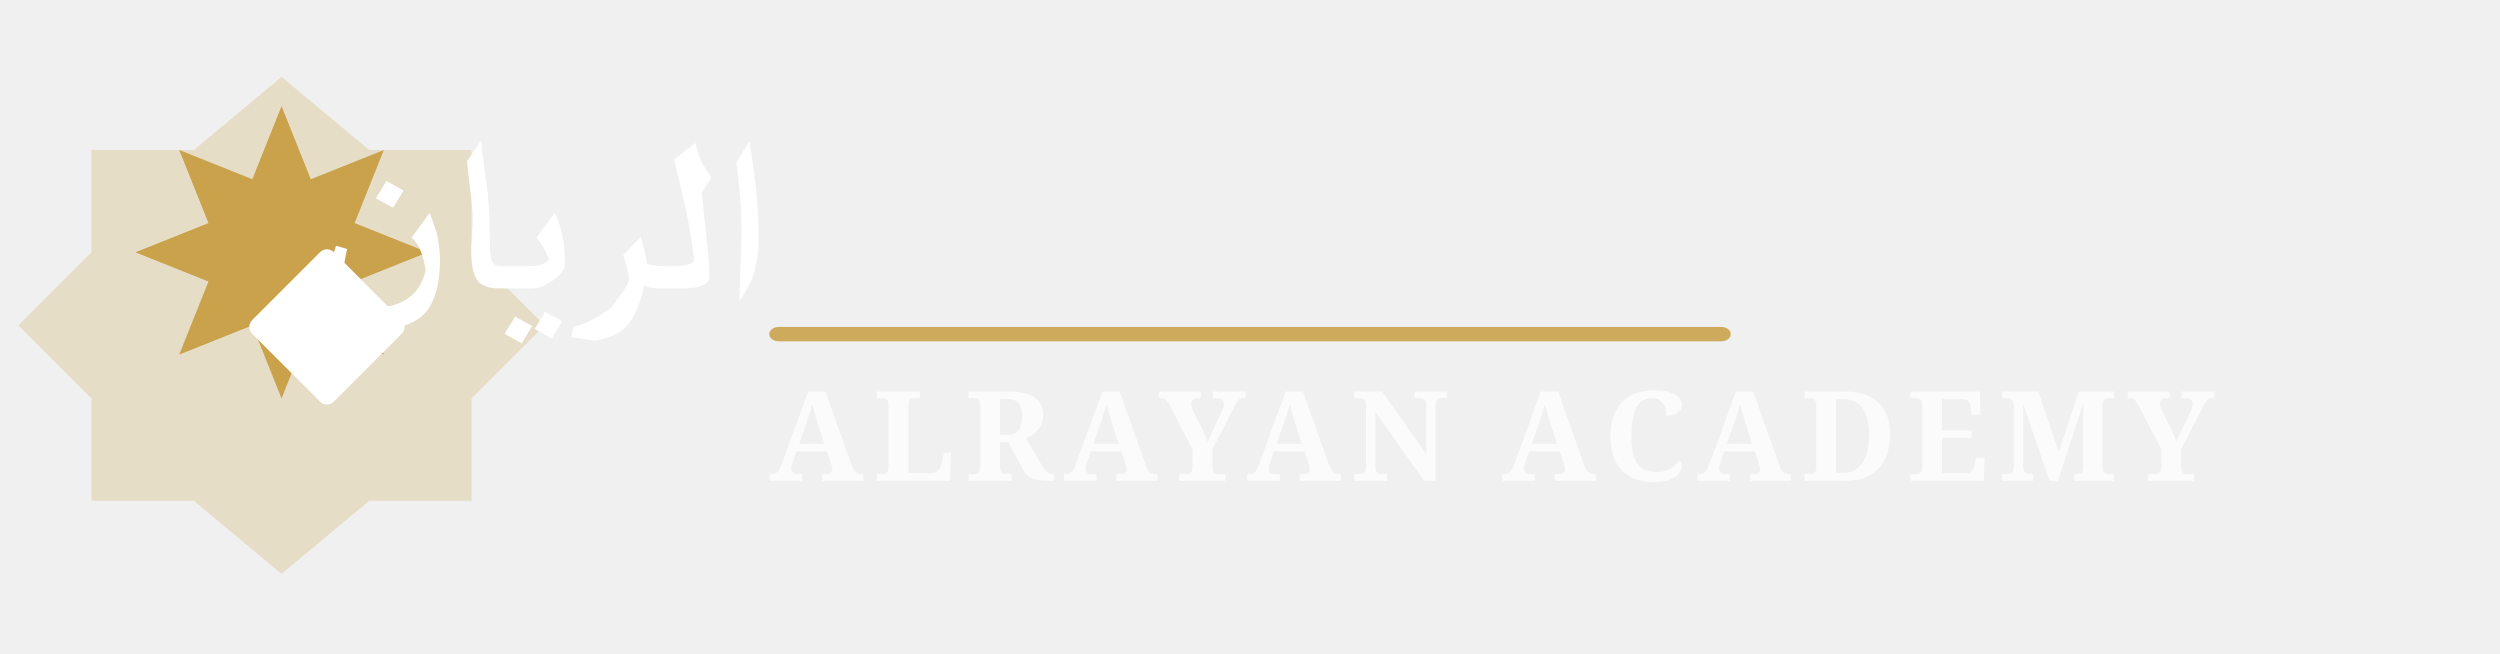
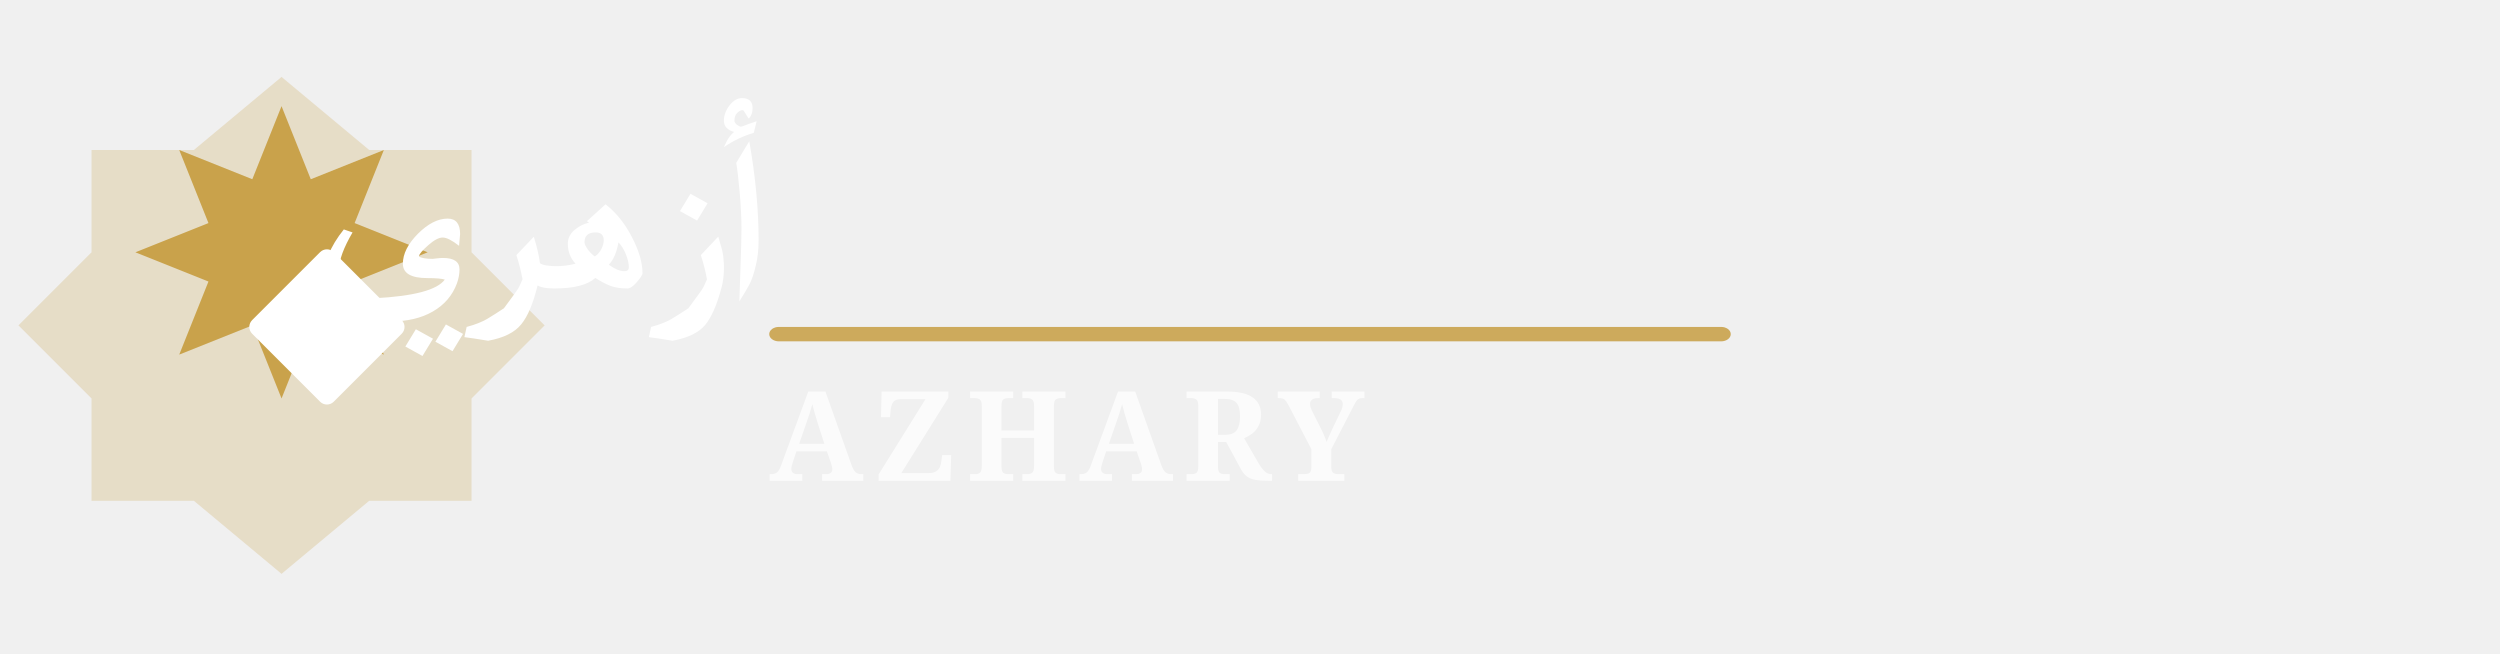
- <svg xmlns="http://www.w3.org/2000/svg" viewBox="0 0 260 68" fill="none" aria-label="Alrayan Academy">
+ <svg xmlns="http://www.w3.org/2000/svg" viewBox="0 0 260 68" fill="none" aria-label="Azhary">
  <g transform="translate(8,8)">
    <polygon points="26,0 38,10 52,10 52,24 62,34 52,44 52,58 38,58 26,68 14,58 0,58 0,44 -10,34 0,24 0,10 14,10" transform="scale(0.76) translate(2,0)" fill="#C9A24B" opacity="0.25" />
    <path d="M26 4 L30 14 L40 10 L36 20 L46 24 L36 28 L40 38 L30 34 L26 44 L22 34 L12 38 L16 28 L6 24 L16 20 L12 10 L22 14 Z" transform="scale(0.76) translate(2,0)" fill="#C9A24B" />
    <rect x="20" y="20" width="12" height="12" rx="1" transform="rotate(45 26 26)" fill="#ffffff" />
  </g>
-   <text x="80" y="30" font-family="Amiri, Georgia, serif" font-size="22" font-weight="700" fill="#ffffff" text-anchor="start" direction="rtl" unicode-bidi="bidi-override">الريان</text>
-   <text x="80" y="50" font-family="'Cormorant Garamond', Georgia, serif" font-size="13" font-weight="600" letter-spacing="0.08em" fill="rgba(255,255,255,0.75)" text-anchor="start">ALRAYAN ACADEMY</text>
+   <text x="80" y="30" font-family="Amiri, Georgia, serif" font-size="22" font-weight="700" fill="#ffffff" text-anchor="start" direction="rtl" unicode-bidi="bidi-override">أزهري</text>
+   <text x="80" y="50" font-family="'Cormorant Garamond', Georgia, serif" font-size="13" font-weight="600" letter-spacing="0.08em" fill="rgba(255,255,255,0.75)" text-anchor="start">AZHARY</text>
  <rect x="80" y="34" width="100" height="1.5" rx="1" fill="#C9A24B" opacity="0.9" />
</svg>
